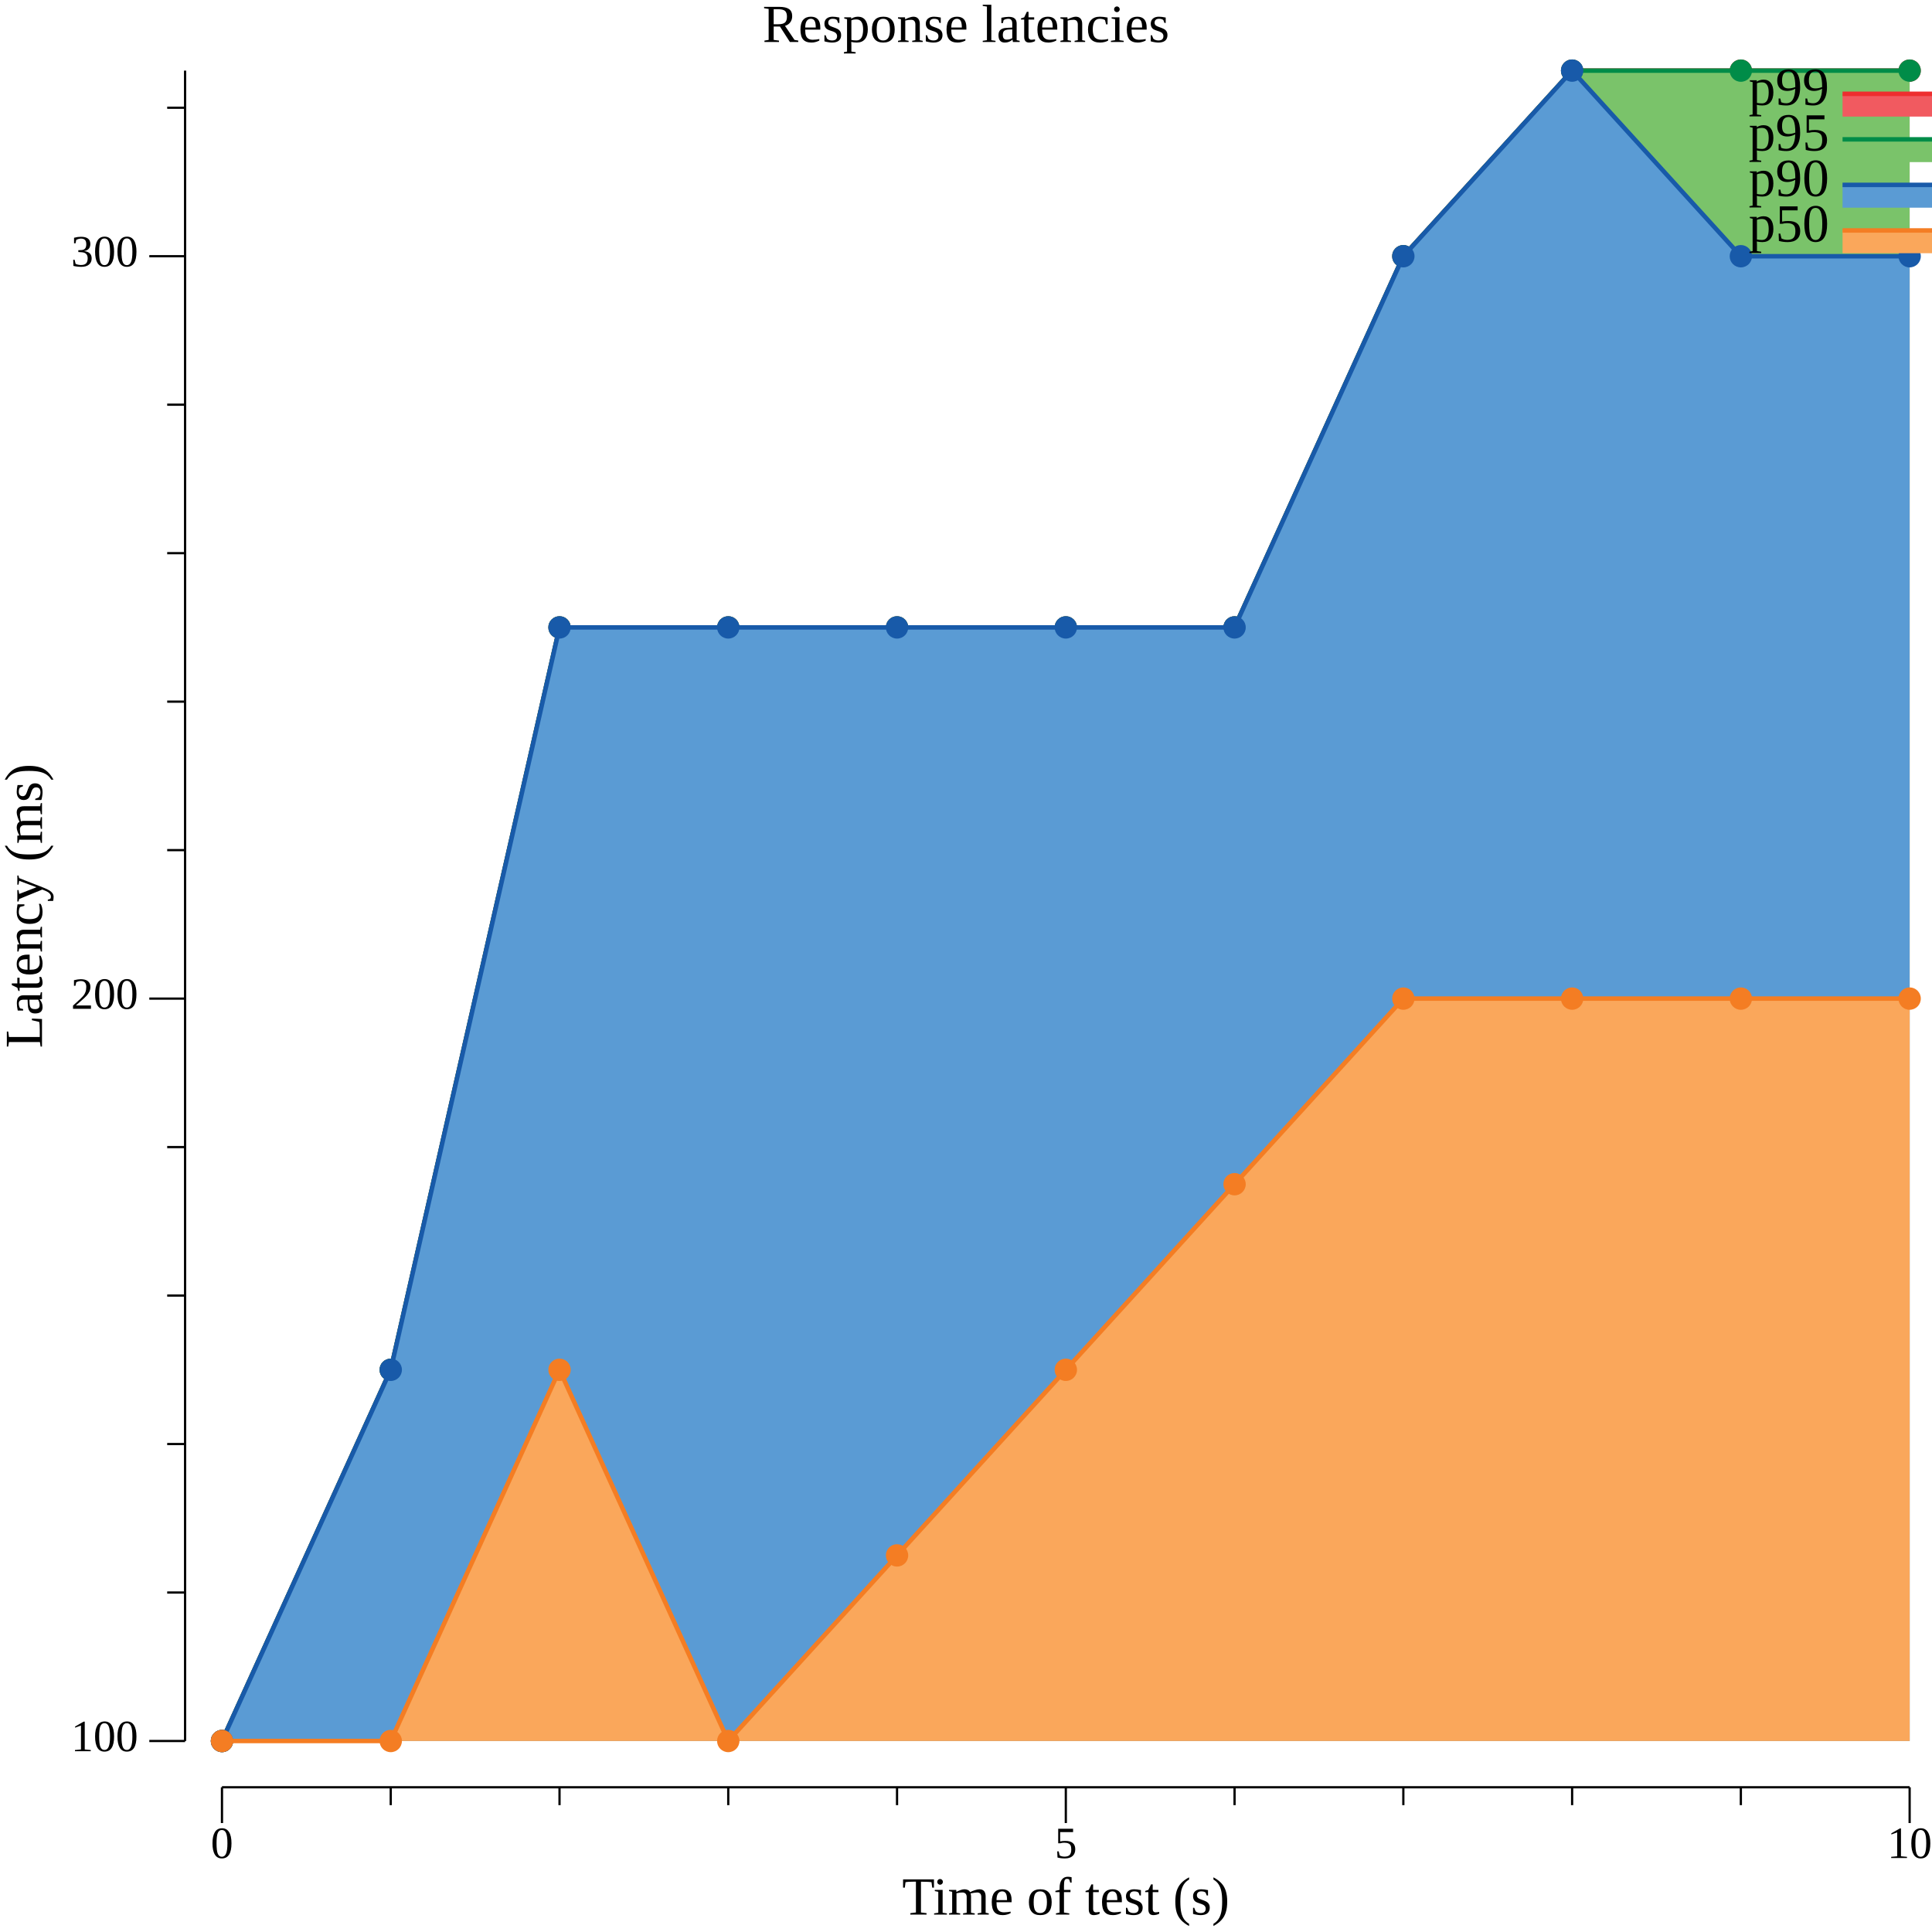
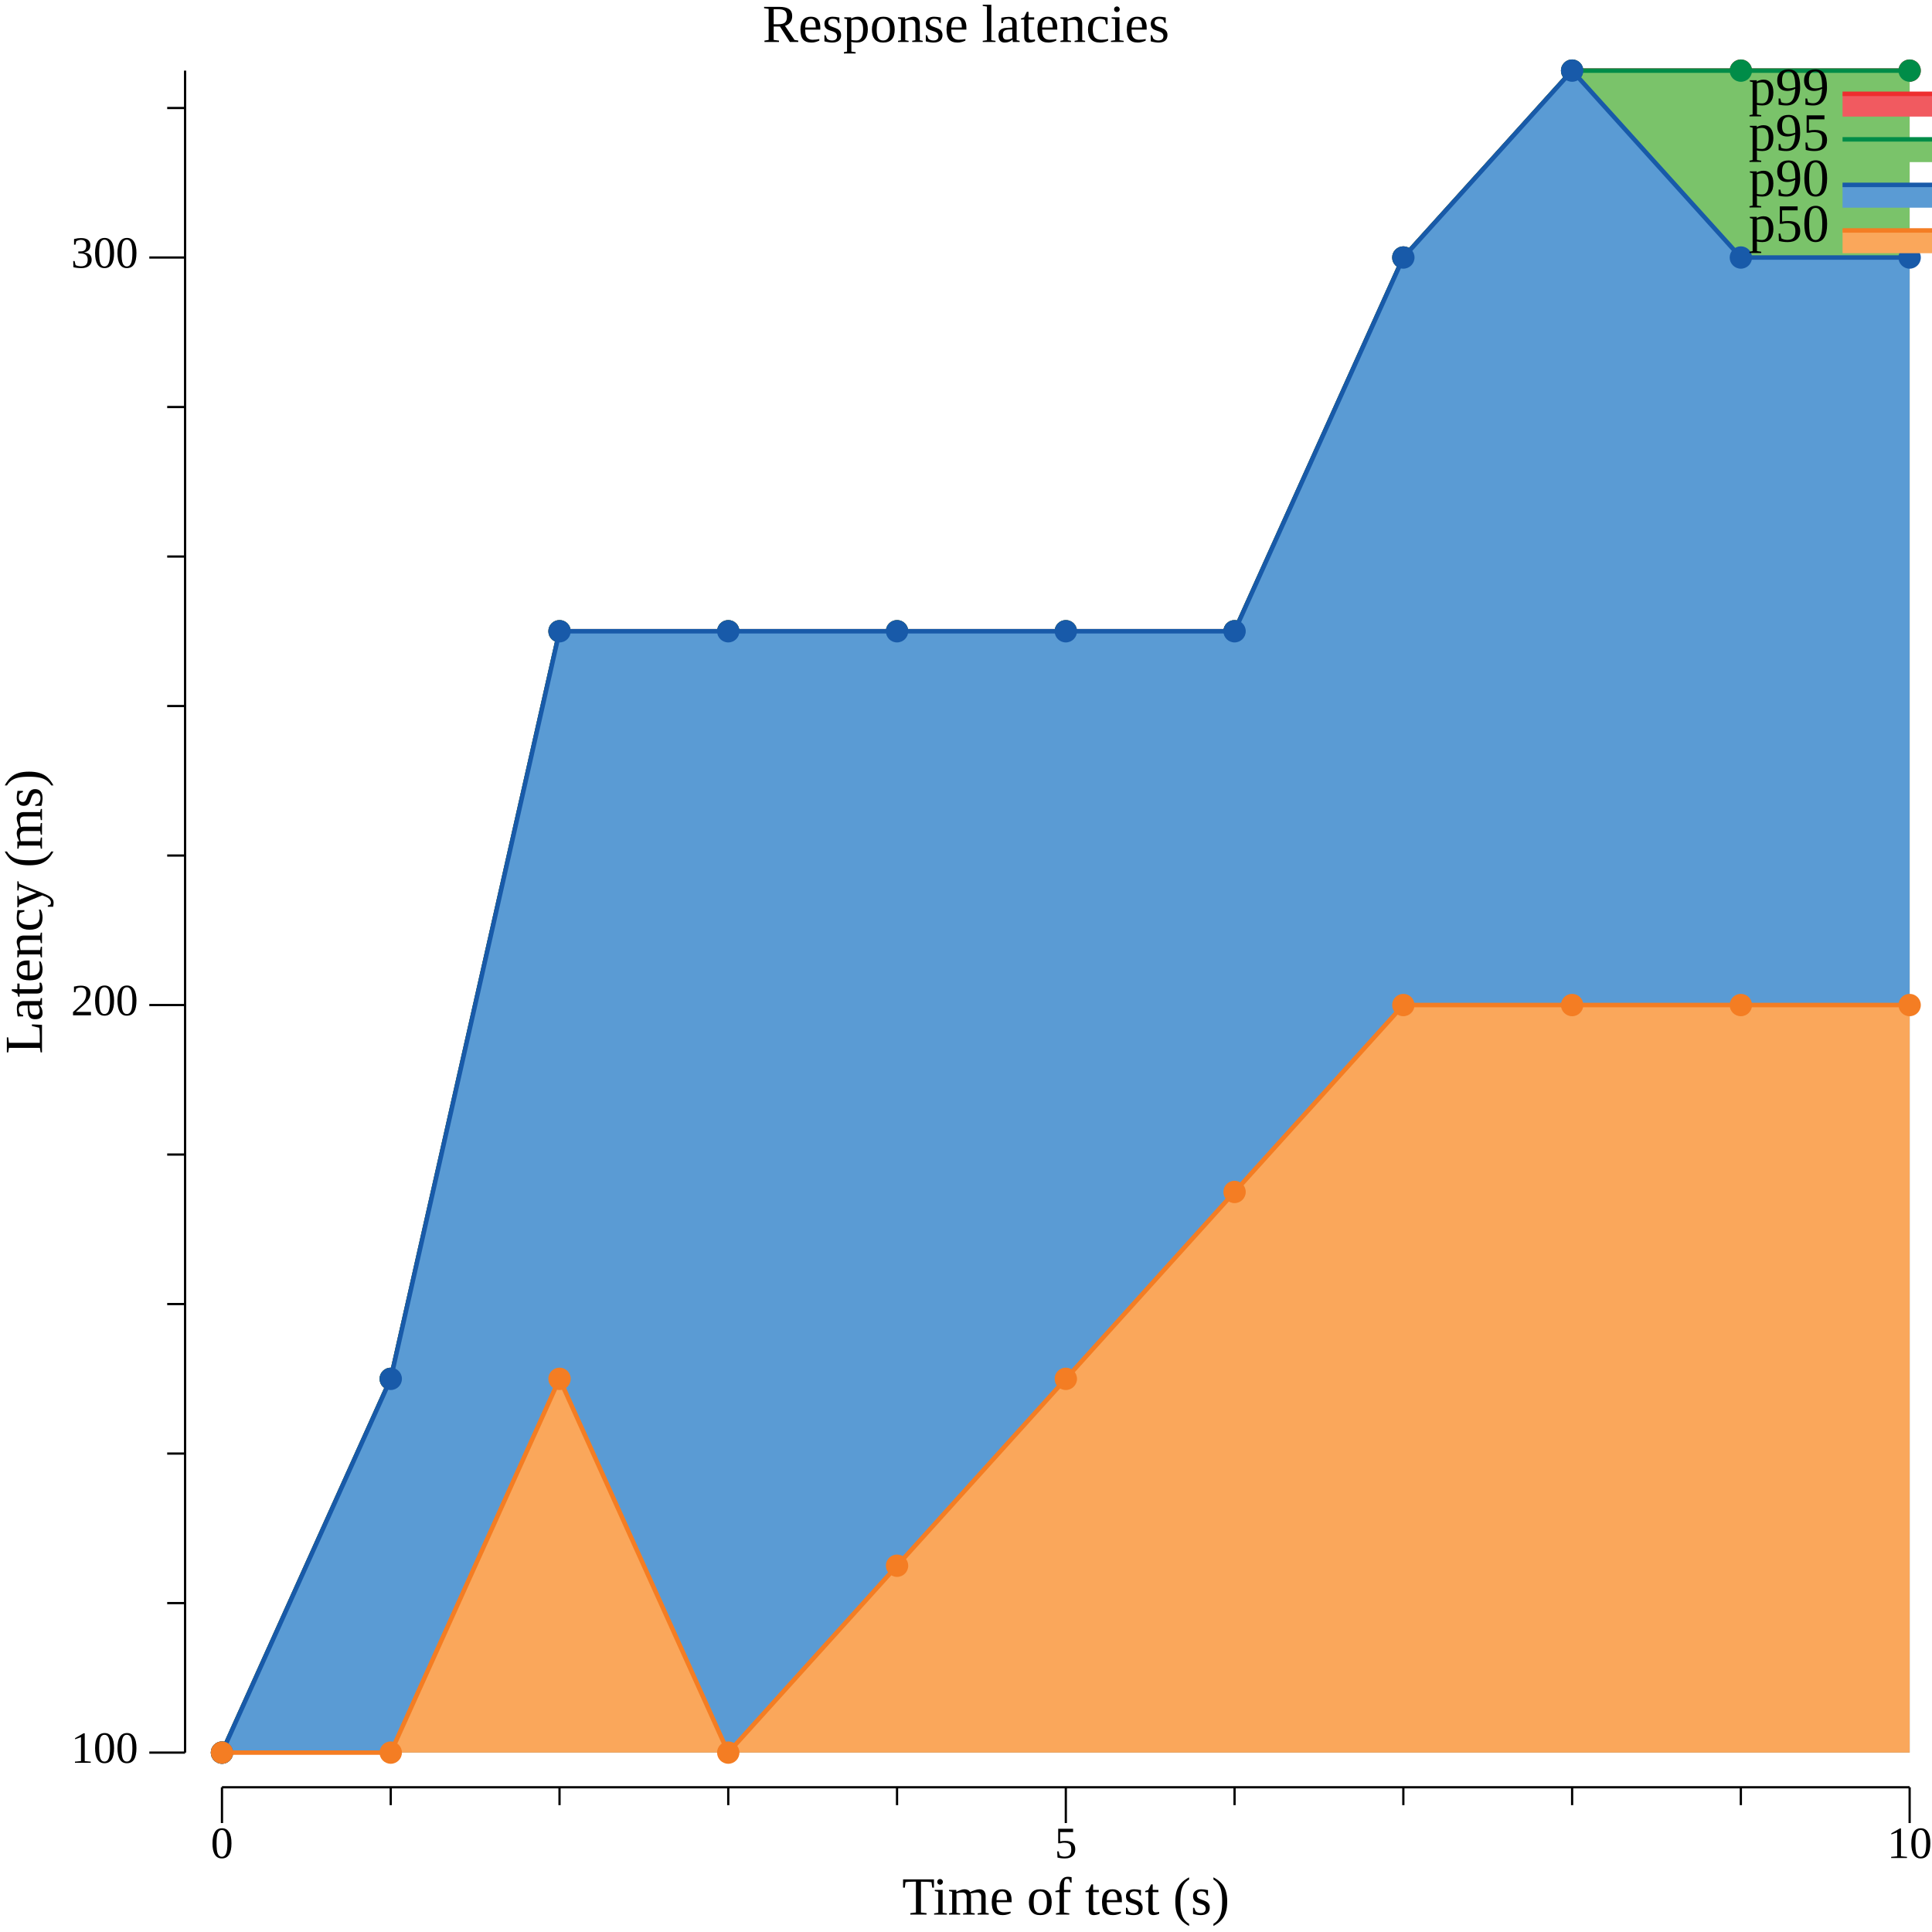
<svg xmlns="http://www.w3.org/2000/svg" width="432pt" height="432pt" viewBox="0 0 432 432">
  <g transform="scale(1, -1) translate(0, -432)">
    <path d="M0,0L432,0L432,432L0,432Z" style="fill:#FFFFFF" />
    <text x="170.51" y="-422.61" transform="scale(1, -1)" style="font-family:Liberation Serif;font-variant:normal;font-weight:normal;font-style:normal;font-size:12px">Response latencies</text>
    <text x="201.71" y="-3.902" transform="scale(1, -1)" style="font-family:Liberation Serif;font-variant:normal;font-weight:normal;font-style:normal;font-size:12px">Time of test (s)</text>
    <text x="47.135" y="-16.541" transform="scale(1, -1)" style="font-family:Liberation Serif;font-variant:normal;font-weight:normal;font-style:normal;font-size:10px">0</text>
    <text x="235.82" y="-16.541" transform="scale(1, -1)" style="font-family:Liberation Serif;font-variant:normal;font-weight:normal;font-style:normal;font-size:10px">5</text>
    <text x="422" y="-16.541" transform="scale(1, -1)" style="font-family:Liberation Serif;font-variant:normal;font-weight:normal;font-style:normal;font-size:10px">10</text>
    <path d="M49.635,24.363L49.635,32.363" style="fill:none;stroke:#000000;stroke-width:0.5" />
    <path d="M238.32,24.363L238.32,32.363" style="fill:none;stroke:#000000;stroke-width:0.5" />
    <path d="M427,24.363L427,32.363" style="fill:none;stroke:#000000;stroke-width:0.5" />
    <path d="M87.371,28.363L87.371,32.363" style="fill:none;stroke:#000000;stroke-width:0.5" />
    <path d="M125.11,28.363L125.11,32.363" style="fill:none;stroke:#000000;stroke-width:0.5" />
    <path d="M162.84,28.363L162.84,32.363" style="fill:none;stroke:#000000;stroke-width:0.5" />
    <path d="M200.58,28.363L200.58,32.363" style="fill:none;stroke:#000000;stroke-width:0.5" />
    <path d="M276.05,28.363L276.05,32.363" style="fill:none;stroke:#000000;stroke-width:0.5" />
    <path d="M313.79,28.363L313.79,32.363" style="fill:none;stroke:#000000;stroke-width:0.5" />
    <path d="M351.53,28.363L351.53,32.363" style="fill:none;stroke:#000000;stroke-width:0.5" />
    <path d="M389.26,28.363L389.26,32.363" style="fill:none;stroke:#000000;stroke-width:0.5" />
    <path d="M49.635,32.363L427,32.363" style="fill:none;stroke:#000000;stroke-width:0.5" />
    <g transform="rotate(90)">
-       <text x="197.64" y="9.387" transform="scale(1, -1)" style="font-family:Liberation Serif;font-variant:normal;font-weight:normal;font-style:normal;font-size:12px">Latency (ms)</text>
+       <text x="196.34" y="9.387" transform="scale(1, -1)" style="font-family:Liberation Serif;font-variant:normal;font-weight:normal;font-style:normal;font-size:12px">Latency (ms)</text>
    </g>
-     <text x="15.885" y="-40.424" transform="scale(1, -1)" style="font-family:Liberation Serif;font-variant:normal;font-weight:normal;font-style:normal;font-size:10px">100</text>
-     <text x="15.885" y="-206.42" transform="scale(1, -1)" style="font-family:Liberation Serif;font-variant:normal;font-weight:normal;font-style:normal;font-size:10px">200</text>
-     <text x="15.885" y="-372.43" transform="scale(1, -1)" style="font-family:Liberation Serif;font-variant:normal;font-weight:normal;font-style:normal;font-size:10px">300</text>
-     <path d="M33.385,42.709L41.385,42.709" style="fill:none;stroke:#000000;stroke-width:0.5" />
-     <path d="M33.385,208.71L41.385,208.71" style="fill:none;stroke:#000000;stroke-width:0.5" />
-     <path d="M33.385,374.71L41.385,374.71" style="fill:none;stroke:#000000;stroke-width:0.5" />
-     <path d="M37.385,75.909L41.385,75.909" style="fill:none;stroke:#000000;stroke-width:0.5" />
-     <path d="M37.385,109.11L41.385,109.11" style="fill:none;stroke:#000000;stroke-width:0.5" />
-     <path d="M37.385,142.31L41.385,142.31" style="fill:none;stroke:#000000;stroke-width:0.5" />
-     <path d="M37.385,175.51L41.385,175.51" style="fill:none;stroke:#000000;stroke-width:0.5" />
-     <path d="M37.385,241.91L41.385,241.91" style="fill:none;stroke:#000000;stroke-width:0.5" />
-     <path d="M37.385,275.11L41.385,275.11" style="fill:none;stroke:#000000;stroke-width:0.5" />
-     <path d="M37.385,308.31L41.385,308.31" style="fill:none;stroke:#000000;stroke-width:0.5" />
-     <path d="M37.385,341.51L41.385,341.51" style="fill:none;stroke:#000000;stroke-width:0.5" />
-     <path d="M37.385,407.91L41.385,407.91" style="fill:none;stroke:#000000;stroke-width:0.5" />
-     <path d="M41.385,42.709L41.385,416.21" style="fill:none;stroke:#000000;stroke-width:0.5" />
-     <path d="M49.635,42.709L49.635,42.709L87.371,125.71L125.11,291.71L162.84,291.71L200.58,291.71L238.32,291.71L276.05,291.71L313.79,374.71L351.53,416.21L389.26,416.21L427,416.21L427,42.709Z" style="fill:#F15A60" />
-     <path d="M49.635,42.709L87.371,125.71L125.11,291.71L162.84,291.71L200.58,291.71L238.32,291.71L276.05,291.71L313.79,374.71L351.53,416.21L389.26,416.21L427,416.21" style="fill:none;stroke:#EE2E2F" />
-     <path d="M52.135,42.709A2.5,2.5 0 1 1 47.135,42.709A2.5,2.5 0 1 1 52.135,42.709Z" style="fill:#EE2E2F" />
-     <path d="M89.871,125.71A2.5,2.5 0 1 1 84.871,125.71A2.5,2.5 0 1 1 89.871,125.71Z" style="fill:#EE2E2F" />
-     <path d="M127.61,291.71A2.5,2.5 0 1 1 122.61,291.71A2.5,2.5 0 1 1 127.61,291.71Z" style="fill:#EE2E2F" />
-     <path d="M165.34,291.71A2.5,2.5 0 1 1 160.34,291.71A2.5,2.5 0 1 1 165.34,291.71Z" style="fill:#EE2E2F" />
-     <path d="M203.08,291.71A2.5,2.5 0 1 1 198.08,291.71A2.5,2.5 0 1 1 203.08,291.71Z" style="fill:#EE2E2F" />
-     <path d="M240.82,291.71A2.5,2.5 0 1 1 235.82,291.71A2.5,2.5 0 1 1 240.82,291.71Z" style="fill:#EE2E2F" />
-     <path d="M278.55,291.71A2.5,2.5 0 1 1 273.55,291.71A2.5,2.5 0 1 1 278.55,291.71Z" style="fill:#EE2E2F" />
-     <path d="M316.29,374.71A2.5,2.5 0 1 1 311.29,374.71A2.5,2.5 0 1 1 316.29,374.71Z" style="fill:#EE2E2F" />
+     <text x="15.885" y="-37.828" transform="scale(1, -1)" style="font-family:Liberation Serif;font-variant:normal;font-weight:normal;font-style:normal;font-size:10px">100</text>
+     <text x="15.885" y="-204.98" transform="scale(1, -1)" style="font-family:Liberation Serif;font-variant:normal;font-weight:normal;font-style:normal;font-size:10px">200</text>
+     <text x="15.885" y="-372.14" transform="scale(1, -1)" style="font-family:Liberation Serif;font-variant:normal;font-weight:normal;font-style:normal;font-size:10px">300</text>
+     <path d="M33.385,40.113L41.385,40.113" style="fill:none;stroke:#000000;stroke-width:0.5" />
+     <path d="M33.385,207.27L41.385,207.27" style="fill:none;stroke:#000000;stroke-width:0.5" />
+     <path d="M33.385,374.42L41.385,374.42" style="fill:none;stroke:#000000;stroke-width:0.5" />
+     <path d="M37.385,73.544L41.385,73.544" style="fill:none;stroke:#000000;stroke-width:0.5" />
+     <path d="M37.385,106.98L41.385,106.98" style="fill:none;stroke:#000000;stroke-width:0.5" />
+     <path d="M37.385,140.41L41.385,140.41" style="fill:none;stroke:#000000;stroke-width:0.5" />
+     <path d="M37.385,173.84L41.385,173.84" style="fill:none;stroke:#000000;stroke-width:0.5" />
+     <path d="M37.385,240.7L41.385,240.7" style="fill:none;stroke:#000000;stroke-width:0.5" />
+     <path d="M37.385,274.13L41.385,274.13" style="fill:none;stroke:#000000;stroke-width:0.5" />
+     <path d="M37.385,307.56L41.385,307.56" style="fill:none;stroke:#000000;stroke-width:0.5" />
+     <path d="M37.385,340.99L41.385,340.99" style="fill:none;stroke:#000000;stroke-width:0.5" />
+     <path d="M37.385,407.85L41.385,407.85" style="fill:none;stroke:#000000;stroke-width:0.5" />
+     <path d="M41.385,40.113L41.385,416.21" style="fill:none;stroke:#000000;stroke-width:0.5" />
+     <path d="M49.635,40.113L49.635,40.113L87.371,123.69L125.11,290.85L162.84,290.85L200.58,290.85L238.32,290.85L276.05,290.85L313.79,374.42L351.53,416.21L389.26,416.21L427,416.21L427,40.113Z" style="fill:#F15A60" />
+     <path d="M49.635,40.113L87.371,123.69L125.11,290.85L162.84,290.85L200.58,290.85L238.32,290.85L276.05,290.85L313.79,374.42L351.53,416.21L389.26,416.21L427,416.21" style="fill:none;stroke:#EE2E2F" />
+     <path d="M52.135,40.113A2.5,2.5 0 1 1 47.135,40.113A2.5,2.5 0 1 1 52.135,40.113Z" style="fill:#EE2E2F" />
+     <path d="M89.871,123.69A2.5,2.5 0 1 1 84.871,123.69A2.5,2.5 0 1 1 89.871,123.69Z" style="fill:#EE2E2F" />
+     <path d="M127.61,290.85A2.5,2.5 0 1 1 122.61,290.85A2.5,2.5 0 1 1 127.61,290.85Z" style="fill:#EE2E2F" />
+     <path d="M165.34,290.85A2.5,2.5 0 1 1 160.34,290.85A2.5,2.5 0 1 1 165.34,290.85Z" style="fill:#EE2E2F" />
+     <path d="M203.08,290.85A2.5,2.5 0 1 1 198.08,290.85A2.5,2.5 0 1 1 203.08,290.85Z" style="fill:#EE2E2F" />
+     <path d="M240.82,290.85A2.5,2.5 0 1 1 235.82,290.85A2.5,2.5 0 1 1 240.82,290.85Z" style="fill:#EE2E2F" />
+     <path d="M278.55,290.85A2.5,2.5 0 1 1 273.55,290.85A2.5,2.5 0 1 1 278.55,290.85Z" style="fill:#EE2E2F" />
+     <path d="M316.29,374.42A2.5,2.5 0 1 1 311.29,374.42A2.5,2.5 0 1 1 316.29,374.42Z" style="fill:#EE2E2F" />
    <path d="M354.03,416.21A2.5,2.5 0 1 1 349.03,416.21A2.5,2.5 0 1 1 354.03,416.21Z" style="fill:#EE2E2F" />
    <path d="M391.76,416.21A2.5,2.5 0 1 1 386.76,416.21A2.5,2.5 0 1 1 391.76,416.21Z" style="fill:#EE2E2F" />
    <path d="M429.5,416.21A2.5,2.5 0 1 1 424.5,416.21A2.5,2.5 0 1 1 429.5,416.21Z" style="fill:#EE2E2F" />
-     <path d="M49.635,42.709L49.635,42.709L87.371,125.71L125.11,291.71L162.84,291.71L200.58,291.71L238.32,291.71L276.05,291.71L313.79,374.71L351.53,416.21L389.26,416.21L427,416.21L427,42.709Z" style="fill:#7AC36A" />
-     <path d="M49.635,42.709L87.371,125.71L125.11,291.71L162.84,291.71L200.58,291.71L238.32,291.71L276.05,291.71L313.79,374.71L351.53,416.21L389.26,416.21L427,416.21" style="fill:none;stroke:#008C48" />
-     <path d="M52.135,42.709A2.5,2.5 0 1 1 47.135,42.709A2.5,2.5 0 1 1 52.135,42.709Z" style="fill:#008C48" />
-     <path d="M89.871,125.71A2.5,2.5 0 1 1 84.871,125.71A2.5,2.5 0 1 1 89.871,125.71Z" style="fill:#008C48" />
-     <path d="M127.61,291.71A2.5,2.5 0 1 1 122.61,291.71A2.5,2.5 0 1 1 127.61,291.71Z" style="fill:#008C48" />
-     <path d="M165.34,291.71A2.5,2.5 0 1 1 160.34,291.71A2.5,2.5 0 1 1 165.34,291.71Z" style="fill:#008C48" />
-     <path d="M203.08,291.71A2.5,2.5 0 1 1 198.08,291.71A2.5,2.5 0 1 1 203.08,291.71Z" style="fill:#008C48" />
-     <path d="M240.82,291.71A2.5,2.5 0 1 1 235.82,291.71A2.5,2.5 0 1 1 240.82,291.71Z" style="fill:#008C48" />
-     <path d="M278.55,291.71A2.5,2.5 0 1 1 273.55,291.71A2.5,2.5 0 1 1 278.55,291.71Z" style="fill:#008C48" />
-     <path d="M316.29,374.71A2.5,2.5 0 1 1 311.29,374.71A2.5,2.5 0 1 1 316.29,374.71Z" style="fill:#008C48" />
+     <path d="M49.635,40.113L49.635,40.113L87.371,123.69L125.11,290.85L162.84,290.85L200.58,290.85L238.32,290.85L276.05,290.85L313.79,374.42L351.53,416.21L389.26,416.21L427,416.21L427,40.113Z" style="fill:#7AC36A" />
+     <path d="M49.635,40.113L87.371,123.69L125.11,290.85L162.84,290.85L200.58,290.85L238.32,290.85L276.05,290.85L313.79,374.42L351.53,416.21L389.26,416.21L427,416.21" style="fill:none;stroke:#008C48" />
+     <path d="M52.135,40.113A2.5,2.5 0 1 1 47.135,40.113A2.5,2.5 0 1 1 52.135,40.113Z" style="fill:#008C48" />
+     <path d="M89.871,123.69A2.5,2.5 0 1 1 84.871,123.69A2.5,2.5 0 1 1 89.871,123.69Z" style="fill:#008C48" />
+     <path d="M127.61,290.85A2.5,2.5 0 1 1 122.61,290.85A2.5,2.5 0 1 1 127.61,290.85Z" style="fill:#008C48" />
+     <path d="M165.34,290.85A2.5,2.5 0 1 1 160.34,290.85A2.5,2.5 0 1 1 165.34,290.85Z" style="fill:#008C48" />
+     <path d="M203.08,290.85A2.5,2.5 0 1 1 198.08,290.85A2.5,2.5 0 1 1 203.08,290.85Z" style="fill:#008C48" />
+     <path d="M240.82,290.85A2.5,2.5 0 1 1 235.82,290.85A2.5,2.5 0 1 1 240.82,290.85Z" style="fill:#008C48" />
+     <path d="M278.55,290.85A2.5,2.5 0 1 1 273.55,290.85A2.5,2.5 0 1 1 278.55,290.85Z" style="fill:#008C48" />
+     <path d="M316.29,374.42A2.5,2.5 0 1 1 311.29,374.42A2.5,2.5 0 1 1 316.29,374.42Z" style="fill:#008C48" />
    <path d="M354.03,416.21A2.5,2.5 0 1 1 349.03,416.21A2.5,2.5 0 1 1 354.03,416.21Z" style="fill:#008C48" />
    <path d="M391.76,416.21A2.5,2.5 0 1 1 386.76,416.21A2.5,2.5 0 1 1 391.76,416.21Z" style="fill:#008C48" />
    <path d="M429.5,416.21A2.5,2.5 0 1 1 424.5,416.21A2.5,2.5 0 1 1 429.5,416.21Z" style="fill:#008C48" />
-     <path d="M49.635,42.709L49.635,42.709L87.371,125.71L125.11,291.71L162.84,291.71L200.58,291.71L238.32,291.71L276.05,291.71L313.79,374.71L351.53,416.21L389.26,374.71L427,374.71L427,42.709Z" style="fill:#5A9BD4" />
-     <path d="M49.635,42.709L87.371,125.71L125.11,291.71L162.84,291.71L200.58,291.71L238.32,291.71L276.05,291.71L313.79,374.71L351.53,416.21L389.26,374.71L427,374.71" style="fill:none;stroke:#185AA9" />
-     <path d="M52.135,42.709A2.5,2.5 0 1 1 47.135,42.709A2.5,2.5 0 1 1 52.135,42.709Z" style="fill:#185AA9" />
-     <path d="M89.871,125.71A2.5,2.5 0 1 1 84.871,125.71A2.5,2.5 0 1 1 89.871,125.71Z" style="fill:#185AA9" />
-     <path d="M127.61,291.71A2.5,2.5 0 1 1 122.61,291.71A2.5,2.5 0 1 1 127.61,291.71Z" style="fill:#185AA9" />
-     <path d="M165.34,291.71A2.5,2.5 0 1 1 160.34,291.71A2.5,2.5 0 1 1 165.34,291.71Z" style="fill:#185AA9" />
-     <path d="M203.08,291.71A2.5,2.5 0 1 1 198.08,291.71A2.5,2.5 0 1 1 203.08,291.71Z" style="fill:#185AA9" />
-     <path d="M240.82,291.71A2.5,2.5 0 1 1 235.82,291.71A2.5,2.5 0 1 1 240.82,291.71Z" style="fill:#185AA9" />
-     <path d="M278.55,291.71A2.5,2.5 0 1 1 273.55,291.71A2.5,2.5 0 1 1 278.55,291.71Z" style="fill:#185AA9" />
-     <path d="M316.29,374.71A2.5,2.5 0 1 1 311.29,374.71A2.5,2.5 0 1 1 316.29,374.71Z" style="fill:#185AA9" />
+     <path d="M49.635,40.113L49.635,40.113L87.371,123.69L125.11,290.85L162.84,290.85L200.58,290.85L238.32,290.85L276.05,290.85L313.79,374.42L351.53,416.21L389.26,374.42L427,374.42L427,40.113Z" style="fill:#5A9BD4" />
+     <path d="M49.635,40.113L87.371,123.69L125.11,290.85L162.84,290.85L200.58,290.85L238.32,290.85L276.05,290.85L313.79,374.42L351.53,416.21L389.26,374.42L427,374.42" style="fill:none;stroke:#185AA9" />
+     <path d="M52.135,40.113A2.5,2.5 0 1 1 47.135,40.113A2.5,2.5 0 1 1 52.135,40.113Z" style="fill:#185AA9" />
+     <path d="M89.871,123.69A2.5,2.5 0 1 1 84.871,123.69A2.5,2.5 0 1 1 89.871,123.69Z" style="fill:#185AA9" />
+     <path d="M127.61,290.85A2.5,2.5 0 1 1 122.61,290.85A2.5,2.5 0 1 1 127.61,290.85Z" style="fill:#185AA9" />
+     <path d="M165.34,290.85A2.5,2.5 0 1 1 160.34,290.85A2.5,2.5 0 1 1 165.34,290.85Z" style="fill:#185AA9" />
+     <path d="M203.08,290.85A2.5,2.5 0 1 1 198.08,290.85A2.5,2.5 0 1 1 203.08,290.85Z" style="fill:#185AA9" />
+     <path d="M240.82,290.85A2.5,2.5 0 1 1 235.82,290.85A2.5,2.5 0 1 1 240.82,290.85Z" style="fill:#185AA9" />
+     <path d="M278.55,290.85A2.5,2.5 0 1 1 273.55,290.85A2.5,2.5 0 1 1 278.55,290.85Z" style="fill:#185AA9" />
+     <path d="M316.29,374.42A2.5,2.5 0 1 1 311.29,374.42A2.5,2.5 0 1 1 316.29,374.42Z" style="fill:#185AA9" />
    <path d="M354.03,416.21A2.5,2.5 0 1 1 349.03,416.21A2.5,2.5 0 1 1 354.03,416.21Z" style="fill:#185AA9" />
-     <path d="M391.76,374.71A2.5,2.5 0 1 1 386.76,374.71A2.5,2.5 0 1 1 391.76,374.71Z" style="fill:#185AA9" />
-     <path d="M429.5,374.71A2.5,2.5 0 1 1 424.5,374.71A2.5,2.5 0 1 1 429.5,374.71Z" style="fill:#185AA9" />
-     <path d="M49.635,42.709L49.635,42.709L87.371,42.709L125.11,125.71L162.84,42.709L200.58,84.209L238.32,125.71L276.05,167.21L313.79,208.71L351.53,208.71L389.26,208.71L427,208.71L427,42.709Z" style="fill:#FAA75B" />
-     <path d="M49.635,42.709L87.371,42.709L125.11,125.71L162.84,42.709L200.58,84.209L238.32,125.71L276.05,167.21L313.79,208.71L351.53,208.71L389.26,208.71L427,208.71" style="fill:none;stroke:#F47D23" />
-     <path d="M52.135,42.709A2.5,2.5 0 1 1 47.135,42.709A2.5,2.5 0 1 1 52.135,42.709Z" style="fill:#F47D23" />
-     <path d="M89.871,42.709A2.5,2.5 0 1 1 84.871,42.709A2.5,2.5 0 1 1 89.871,42.709Z" style="fill:#F47D23" />
-     <path d="M127.61,125.71A2.5,2.5 0 1 1 122.61,125.71A2.5,2.5 0 1 1 127.61,125.71Z" style="fill:#F47D23" />
-     <path d="M165.34,42.709A2.5,2.5 0 1 1 160.34,42.709A2.5,2.5 0 1 1 165.34,42.709Z" style="fill:#F47D23" />
-     <path d="M203.08,84.209A2.5,2.5 0 1 1 198.08,84.209A2.5,2.5 0 1 1 203.08,84.209Z" style="fill:#F47D23" />
-     <path d="M240.82,125.71A2.5,2.5 0 1 1 235.82,125.71A2.5,2.5 0 1 1 240.82,125.71Z" style="fill:#F47D23" />
-     <path d="M278.55,167.21A2.5,2.5 0 1 1 273.55,167.21A2.5,2.5 0 1 1 278.55,167.21Z" style="fill:#F47D23" />
-     <path d="M316.29,208.71A2.5,2.5 0 1 1 311.29,208.71A2.5,2.5 0 1 1 316.29,208.71Z" style="fill:#F47D23" />
-     <path d="M354.03,208.71A2.5,2.5 0 1 1 349.03,208.71A2.5,2.5 0 1 1 354.03,208.71Z" style="fill:#F47D23" />
-     <path d="M391.76,208.71A2.5,2.5 0 1 1 386.76,208.71A2.5,2.5 0 1 1 391.76,208.71Z" style="fill:#F47D23" />
-     <path d="M429.5,208.71A2.5,2.5 0 1 1 424.5,208.71A2.5,2.5 0 1 1 429.5,208.71Z" style="fill:#F47D23" />
+     <path d="M391.76,374.42A2.5,2.5 0 1 1 386.76,374.42A2.5,2.5 0 1 1 391.76,374.42Z" style="fill:#185AA9" />
+     <path d="M429.5,374.42A2.5,2.5 0 1 1 424.5,374.42A2.5,2.5 0 1 1 429.5,374.42Z" style="fill:#185AA9" />
+     <path d="M49.635,40.113L49.635,40.113L87.371,40.113L125.11,123.69L162.84,40.113L200.58,81.902L238.32,123.69L276.05,165.48L313.79,207.27L351.53,207.27L389.26,207.27L427,207.27L427,40.113Z" style="fill:#FAA75B" />
+     <path d="M49.635,40.113L87.371,40.113L125.11,123.69L162.84,40.113L200.58,81.902L238.32,123.69L276.05,165.48L313.79,207.27L351.53,207.27L389.26,207.27L427,207.27" style="fill:none;stroke:#F47D23" />
+     <path d="M52.135,40.113A2.5,2.5 0 1 1 47.135,40.113A2.5,2.5 0 1 1 52.135,40.113Z" style="fill:#F47D23" />
+     <path d="M89.871,40.113A2.5,2.5 0 1 1 84.871,40.113A2.5,2.5 0 1 1 89.871,40.113Z" style="fill:#F47D23" />
+     <path d="M127.61,123.69A2.5,2.5 0 1 1 122.61,123.69A2.5,2.5 0 1 1 127.61,123.69Z" style="fill:#F47D23" />
+     <path d="M165.34,40.113A2.5,2.5 0 1 1 160.34,40.113A2.5,2.5 0 1 1 165.34,40.113Z" style="fill:#F47D23" />
+     <path d="M203.08,81.902A2.5,2.5 0 1 1 198.08,81.902A2.5,2.5 0 1 1 203.08,81.902Z" style="fill:#F47D23" />
+     <path d="M240.82,123.69A2.5,2.5 0 1 1 235.82,123.69A2.5,2.5 0 1 1 240.82,123.69Z" style="fill:#F47D23" />
+     <path d="M278.55,165.48A2.5,2.5 0 1 1 273.55,165.48A2.5,2.5 0 1 1 278.55,165.48Z" style="fill:#F47D23" />
+     <path d="M316.29,207.27A2.5,2.5 0 1 1 311.29,207.27A2.5,2.5 0 1 1 316.29,207.27Z" style="fill:#F47D23" />
+     <path d="M354.03,207.27A2.5,2.5 0 1 1 349.03,207.27A2.5,2.5 0 1 1 354.03,207.27Z" style="fill:#F47D23" />
+     <path d="M391.76,207.27A2.5,2.5 0 1 1 386.76,207.27A2.5,2.5 0 1 1 391.76,207.27Z" style="fill:#F47D23" />
+     <path d="M429.5,207.27A2.5,2.5 0 1 1 424.5,207.27A2.5,2.5 0 1 1 429.5,207.27Z" style="fill:#F47D23" />
    <path d="M412,405.93L412,411.02L432,411.02L432,405.93Z" style="fill:#F15A60" />
    <path d="M412,411.02L432,411.02" style="fill:none;stroke:#EE2E2F" />
    <text x="391" y="-408.54" transform="scale(1, -1)" style="font-family:Liberation Serif;font-variant:normal;font-weight:normal;font-style:normal;font-size:12px">p99</text>
    <path d="M412,395.75L412,400.84L432,400.84L432,395.75Z" style="fill:#7AC36A" />
    <path d="M412,400.84L432,400.84" style="fill:none;stroke:#008C48" />
    <text x="391" y="-398.35" transform="scale(1, -1)" style="font-family:Liberation Serif;font-variant:normal;font-weight:normal;font-style:normal;font-size:12px">p95</text>
    <path d="M412,385.56L412,390.66L432,390.66L432,385.56Z" style="fill:#5A9BD4" />
    <path d="M412,390.66L432,390.66" style="fill:none;stroke:#185AA9" />
    <text x="391" y="-388.17" transform="scale(1, -1)" style="font-family:Liberation Serif;font-variant:normal;font-weight:normal;font-style:normal;font-size:12px">p90</text>
    <path d="M412,375.38L412,380.47L432,380.47L432,375.38Z" style="fill:#FAA75B" />
    <path d="M412,380.47L432,380.47" style="fill:none;stroke:#F47D23" />
    <text x="391" y="-377.99" transform="scale(1, -1)" style="font-family:Liberation Serif;font-variant:normal;font-weight:normal;font-style:normal;font-size:12px">p50</text>
  </g>
</svg>
